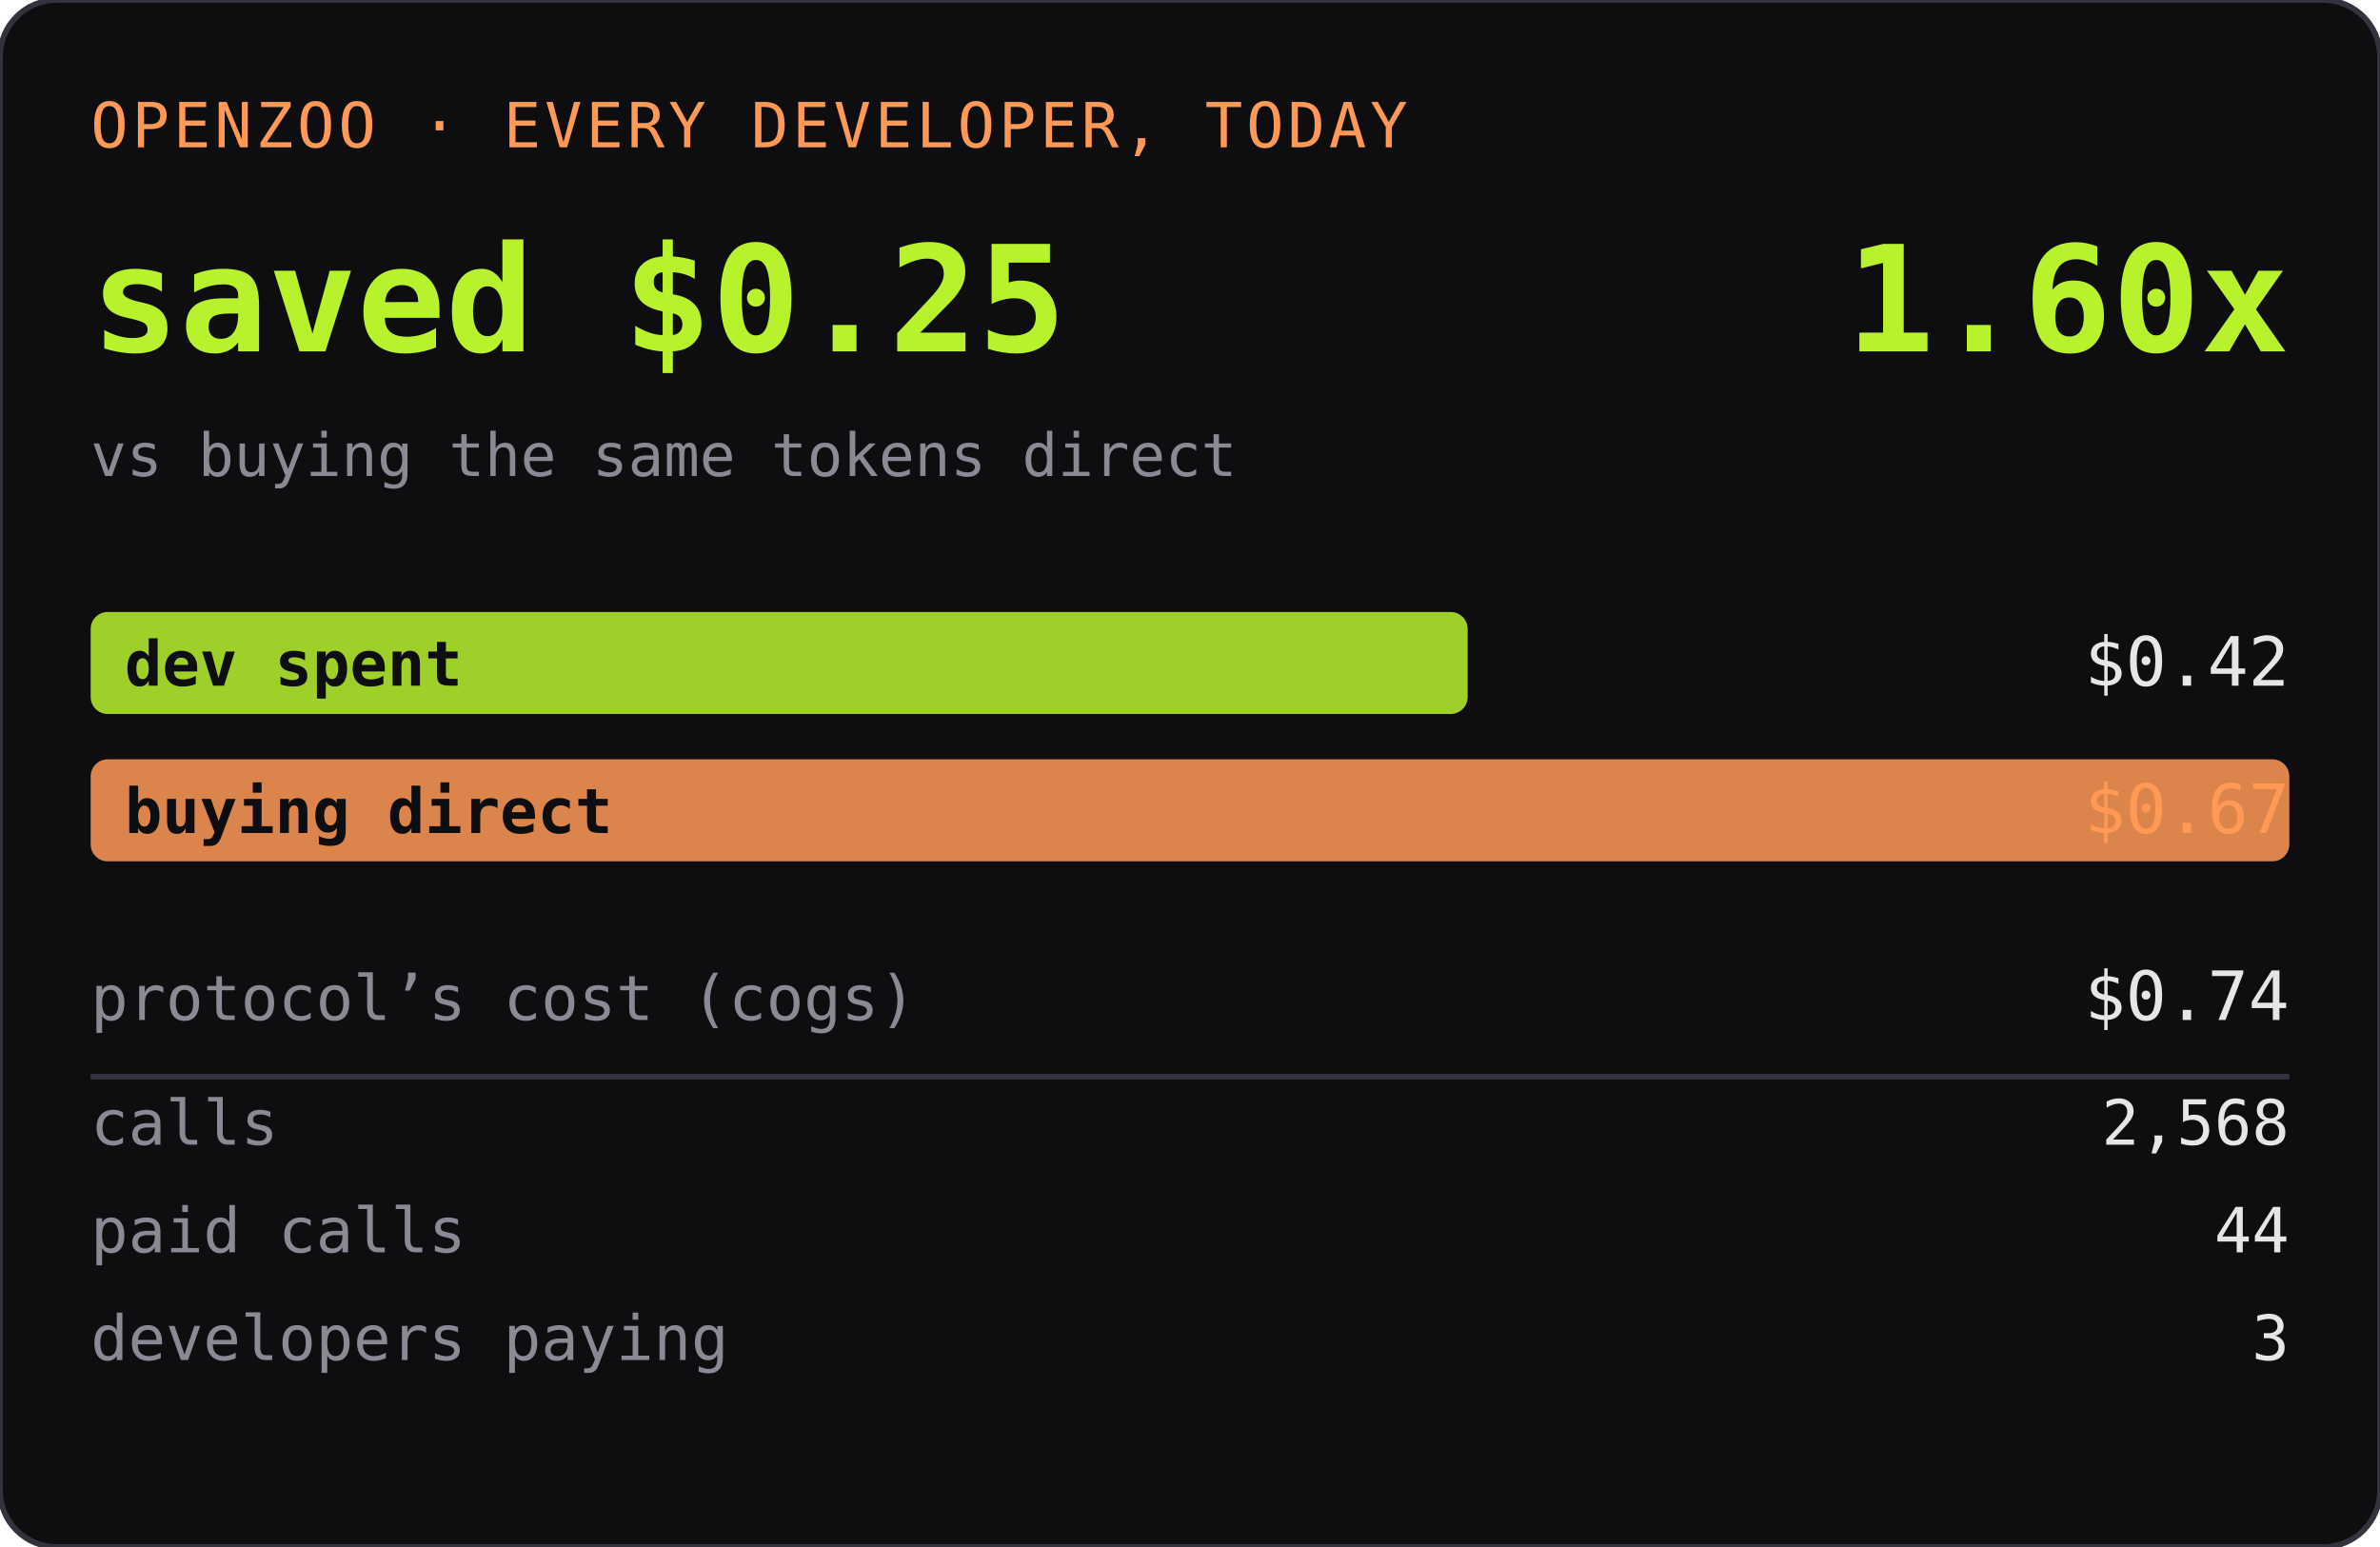
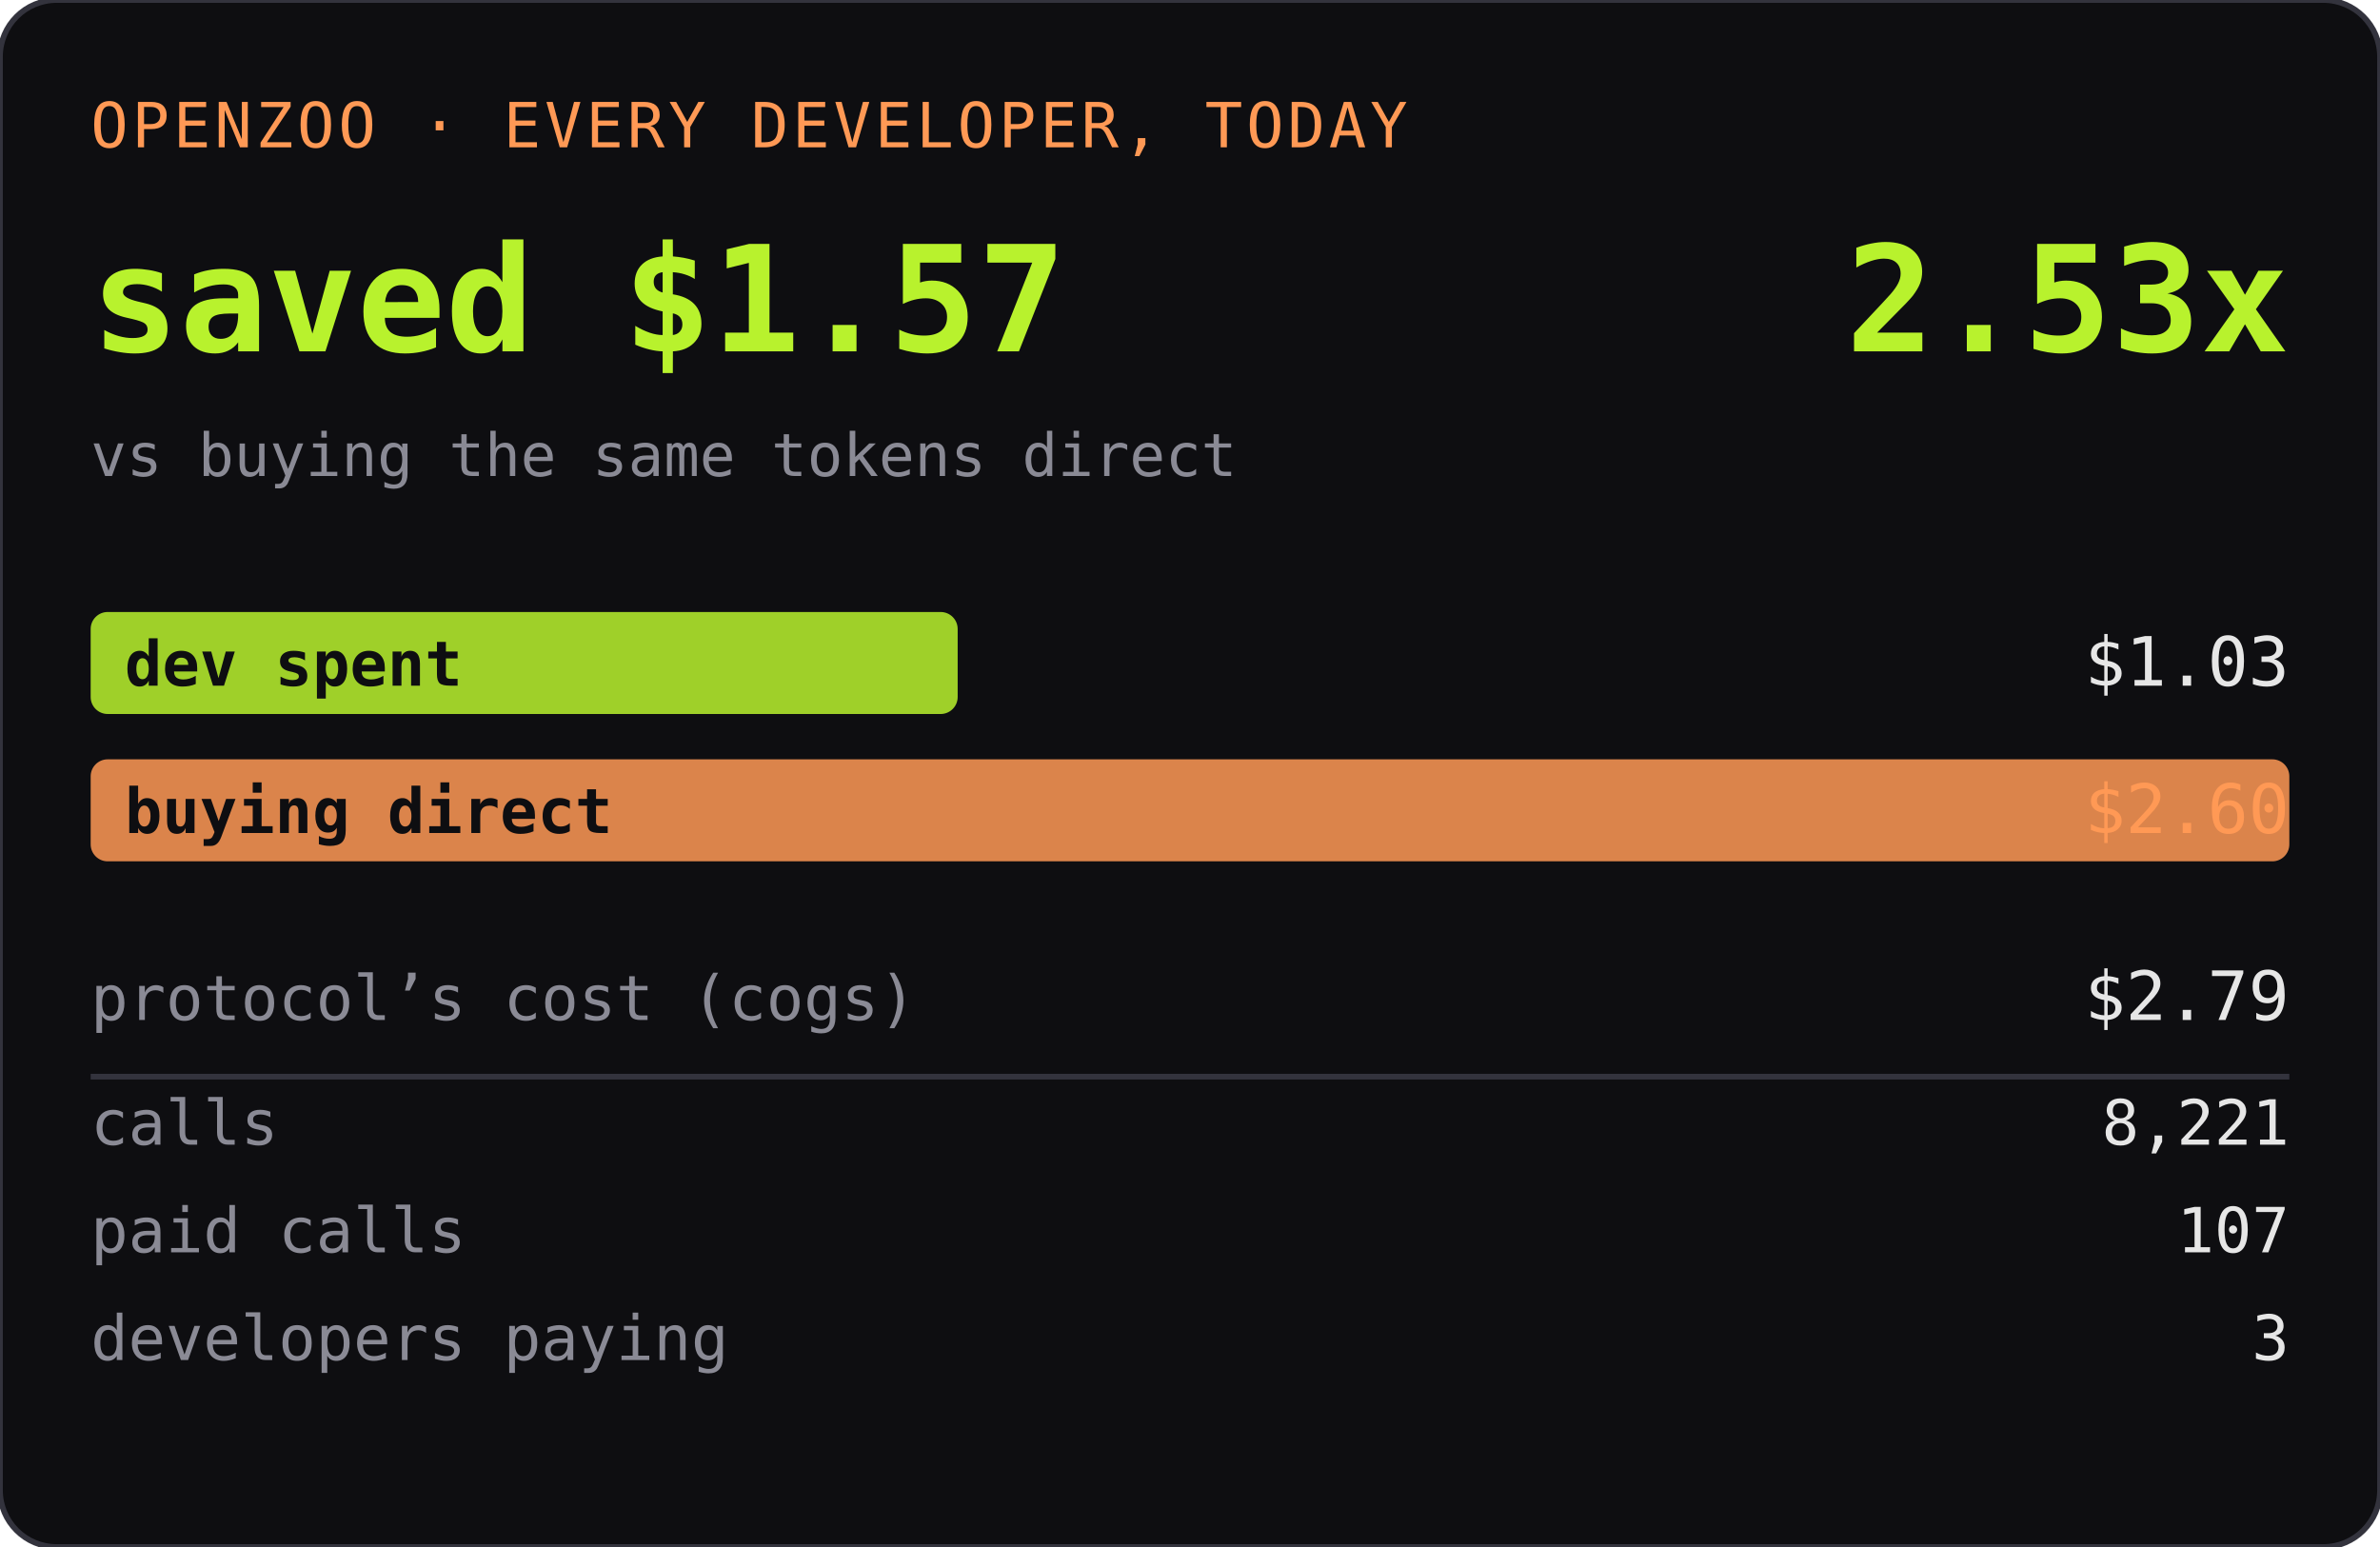
<svg xmlns="http://www.w3.org/2000/svg" width="420" height="273" role="img" aria-label="OPENZOO · EVERY DEVELOPER, TODAY">
  <rect width="420" height="273" rx="10" fill="#0e0e11" />
  <rect width="420" height="273" rx="10" fill="none" stroke="#33333d" />
  <text x="16" y="26" font-family="ui-monospace,SFMono-Regular,Menlo,monospace" font-size="11" fill="#ff9955" letter-spacing="0.06em">OPENZOO · EVERY DEVELOPER, TODAY</text>
-   <text x="16" y="62" font-family="ui-monospace,SFMono-Regular,Menlo,monospace" font-size="26" font-weight="600" fill="#b8f22d">saved $0.25</text>
-   <text x="404" y="62" text-anchor="end" font-family="ui-monospace,SFMono-Regular,Menlo,monospace" font-size="26" font-weight="600" fill="#b8f22d">1.60x</text>
+   <text x="16" y="62" font-family="ui-monospace,SFMono-Regular,Menlo,monospace" font-size="26" font-weight="600" fill="#b8f22d">saved $1.57</text>
+   <text x="404" y="62" text-anchor="end" font-family="ui-monospace,SFMono-Regular,Menlo,monospace" font-size="26" font-weight="600" fill="#b8f22d">2.53x</text>
  <text x="16" y="84" font-family="ui-monospace,SFMono-Regular,Menlo,monospace" font-size="10.5" fill="#8a8a95">vs buying the same tokens direct</text>
-   <rect x="16" y="108" width="243" height="18" rx="3" fill="#b8f22d" opacity="0.85" />
+   <rect x="16" y="108" width="153" height="18" rx="3" fill="#b8f22d" opacity="0.85" />
  <text x="22" y="121" font-family="ui-monospace,SFMono-Regular,Menlo,monospace" font-size="11" fill="#0e0e11" font-weight="600">dev spent</text>
-   <text x="404" y="121" text-anchor="end" font-family="ui-monospace,SFMono-Regular,Menlo,monospace" font-size="12" fill="#e6e6e6">$0.42</text>
+   <text x="404" y="121" text-anchor="end" font-family="ui-monospace,SFMono-Regular,Menlo,monospace" font-size="12" fill="#e6e6e6">$1.03</text>
  <rect x="16" y="134" width="388" height="18" rx="3" fill="#ff9955" opacity="0.85" />
  <text x="22" y="147" font-family="ui-monospace,SFMono-Regular,Menlo,monospace" font-size="11" fill="#0e0e11" font-weight="600">buying direct</text>
-   <text x="404" y="147" text-anchor="end" font-family="ui-monospace,SFMono-Regular,Menlo,monospace" font-size="12" fill="#ff9955">$0.67</text>
+   <text x="404" y="147" text-anchor="end" font-family="ui-monospace,SFMono-Regular,Menlo,monospace" font-size="12" fill="#ff9955">$2.60</text>
  <text x="16" y="180" font-family="ui-monospace,SFMono-Regular,Menlo,monospace" font-size="11" fill="#8a8a95">protocol’s cost (cogs)</text>
-   <text x="404" y="180" text-anchor="end" font-family="ui-monospace,SFMono-Regular,Menlo,monospace" font-size="12" fill="#e6e6e6">$0.74</text>
+   <text x="404" y="180" text-anchor="end" font-family="ui-monospace,SFMono-Regular,Menlo,monospace" font-size="12" fill="#e6e6e6">$2.79</text>
  <line x1="16" y1="190" x2="404" y2="190" stroke="#33333d" />
  <text x="16" y="202" font-family="ui-monospace,SFMono-Regular,Menlo,monospace" font-size="11" fill="#8a8a95">calls</text>
-   <text x="404" y="202" text-anchor="end" font-family="ui-monospace,SFMono-Regular,Menlo,monospace" font-size="11" fill="#e6e6e6">2,568</text>
+   <text x="404" y="202" text-anchor="end" font-family="ui-monospace,SFMono-Regular,Menlo,monospace" font-size="11" fill="#e6e6e6">8,221</text>
  <text x="16" y="221" font-family="ui-monospace,SFMono-Regular,Menlo,monospace" font-size="11" fill="#8a8a95">paid calls</text>
-   <text x="404" y="221" text-anchor="end" font-family="ui-monospace,SFMono-Regular,Menlo,monospace" font-size="11" fill="#e6e6e6">44</text>
+   <text x="404" y="221" text-anchor="end" font-family="ui-monospace,SFMono-Regular,Menlo,monospace" font-size="11" fill="#e6e6e6">107</text>
  <text x="16" y="240" font-family="ui-monospace,SFMono-Regular,Menlo,monospace" font-size="11" fill="#8a8a95">developers paying</text>
  <text x="404" y="240" text-anchor="end" font-family="ui-monospace,SFMono-Regular,Menlo,monospace" font-size="11" fill="#e6e6e6">3</text>
</svg>
